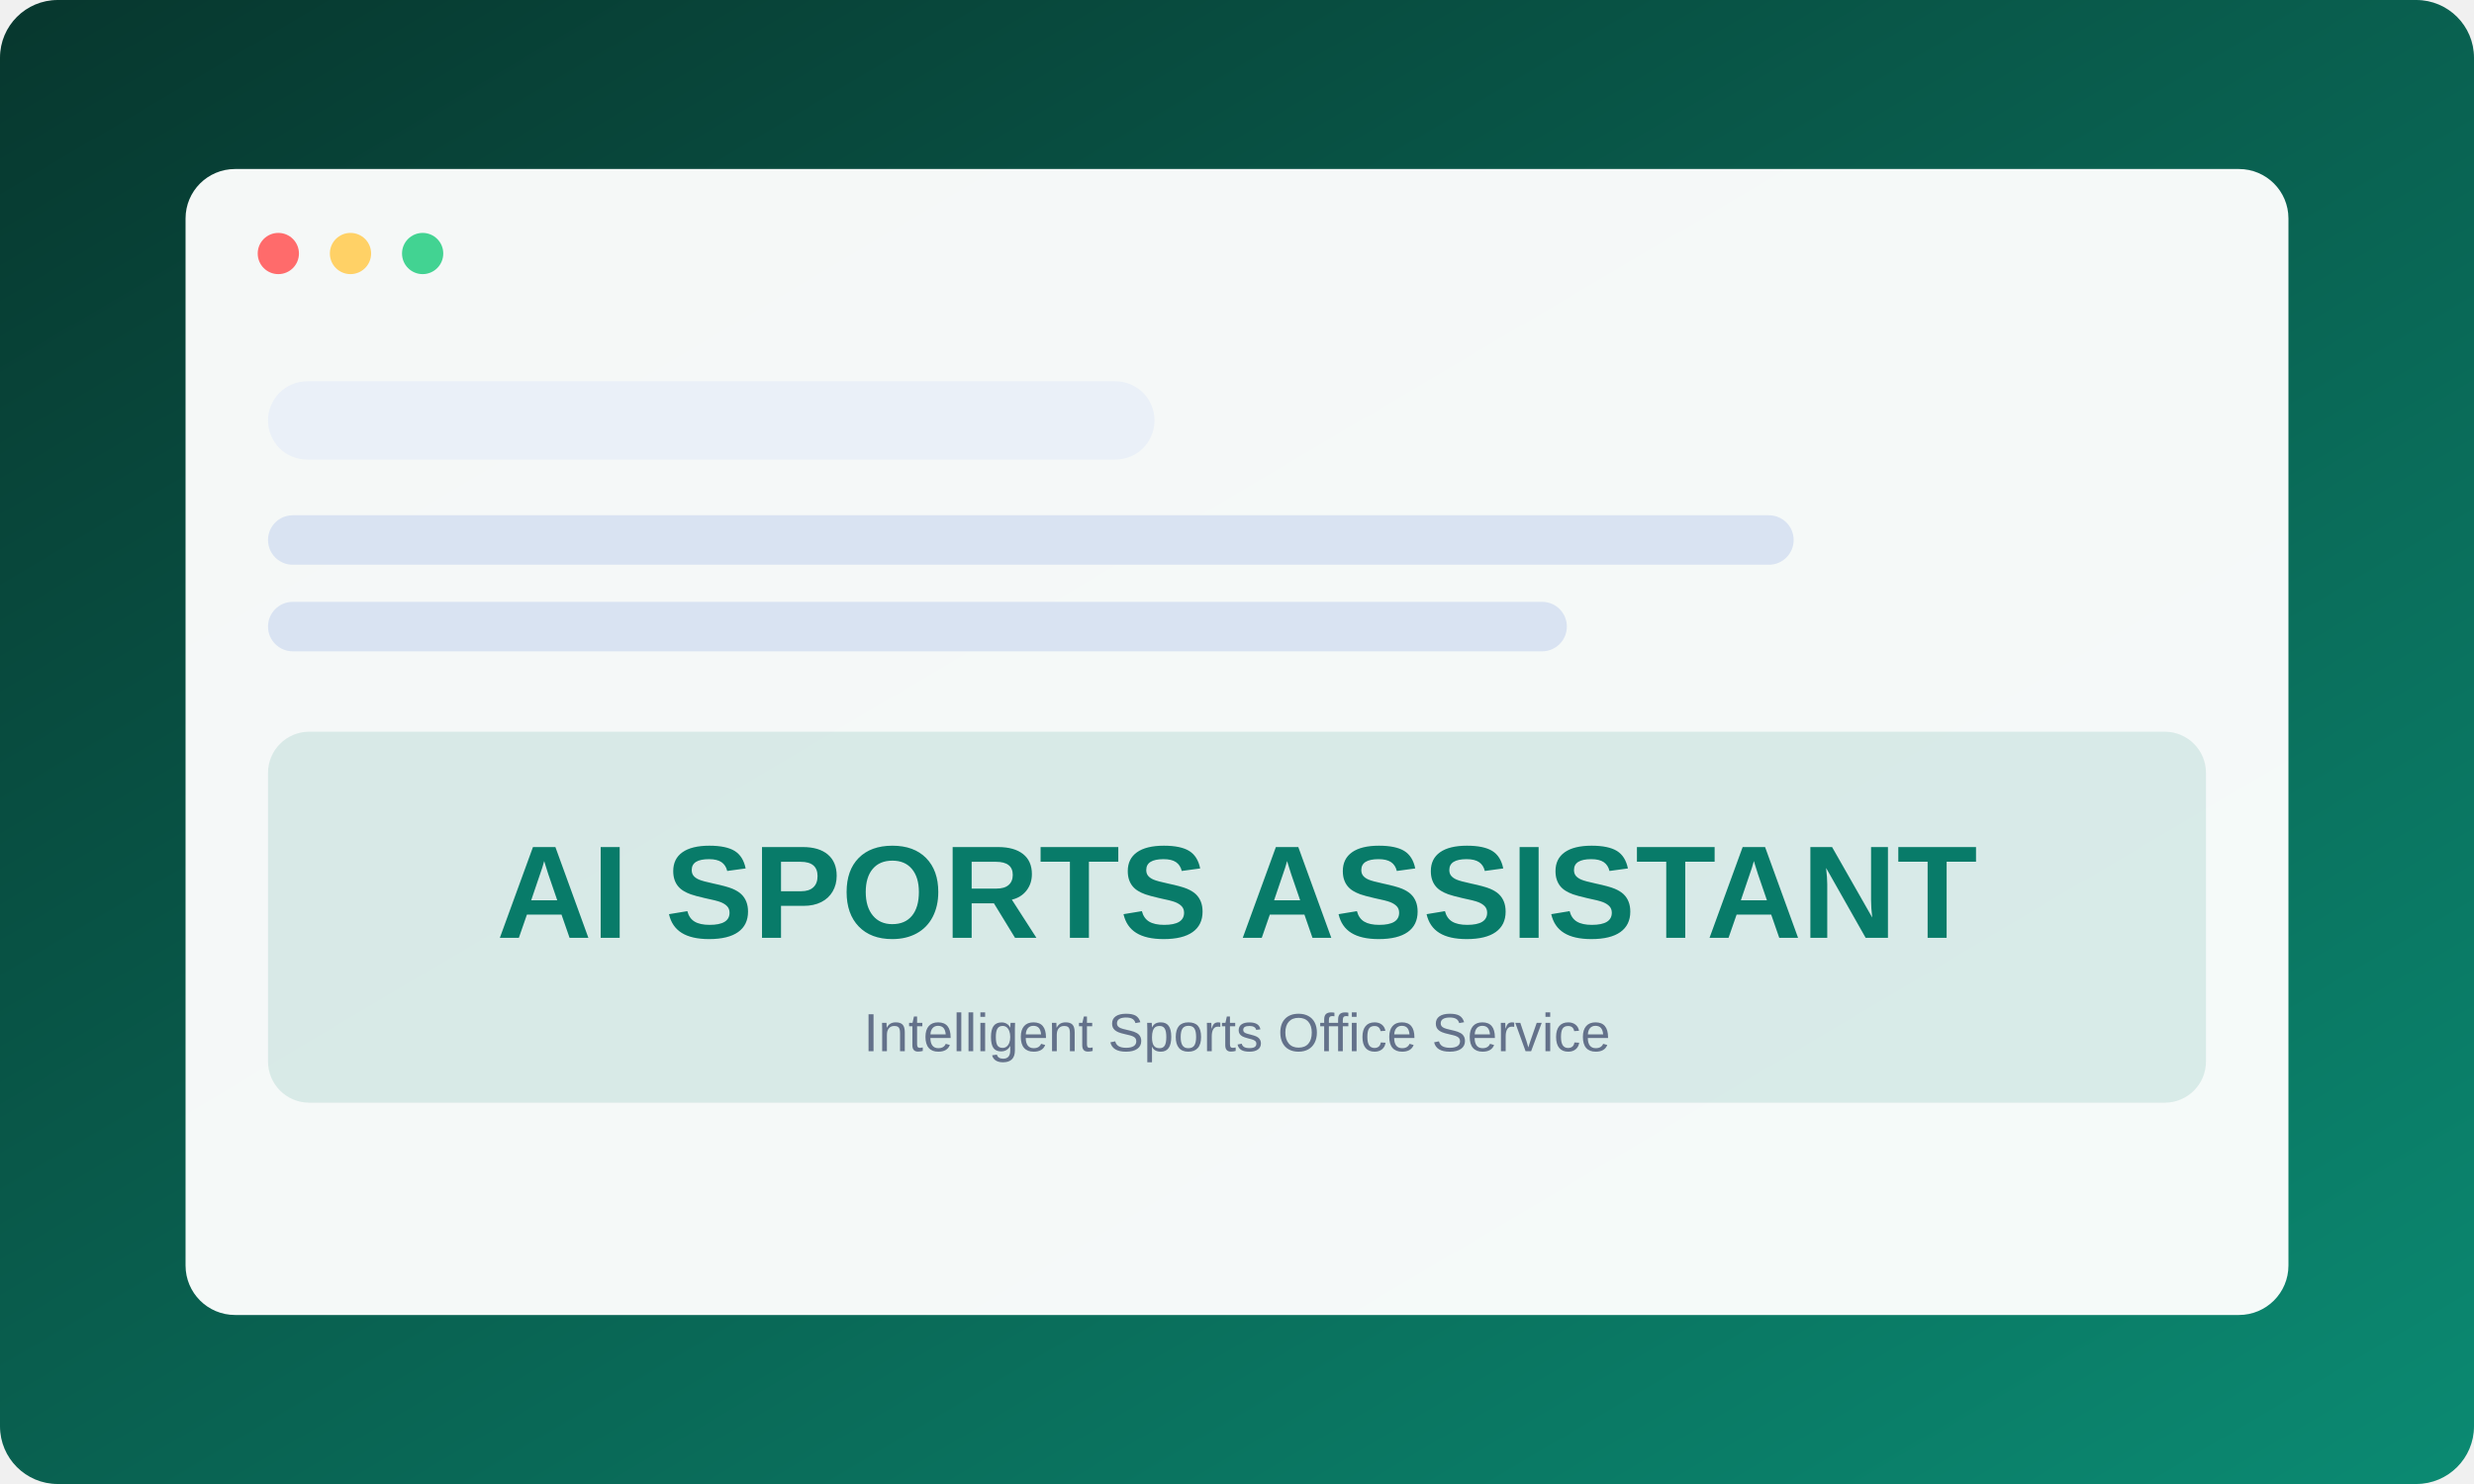
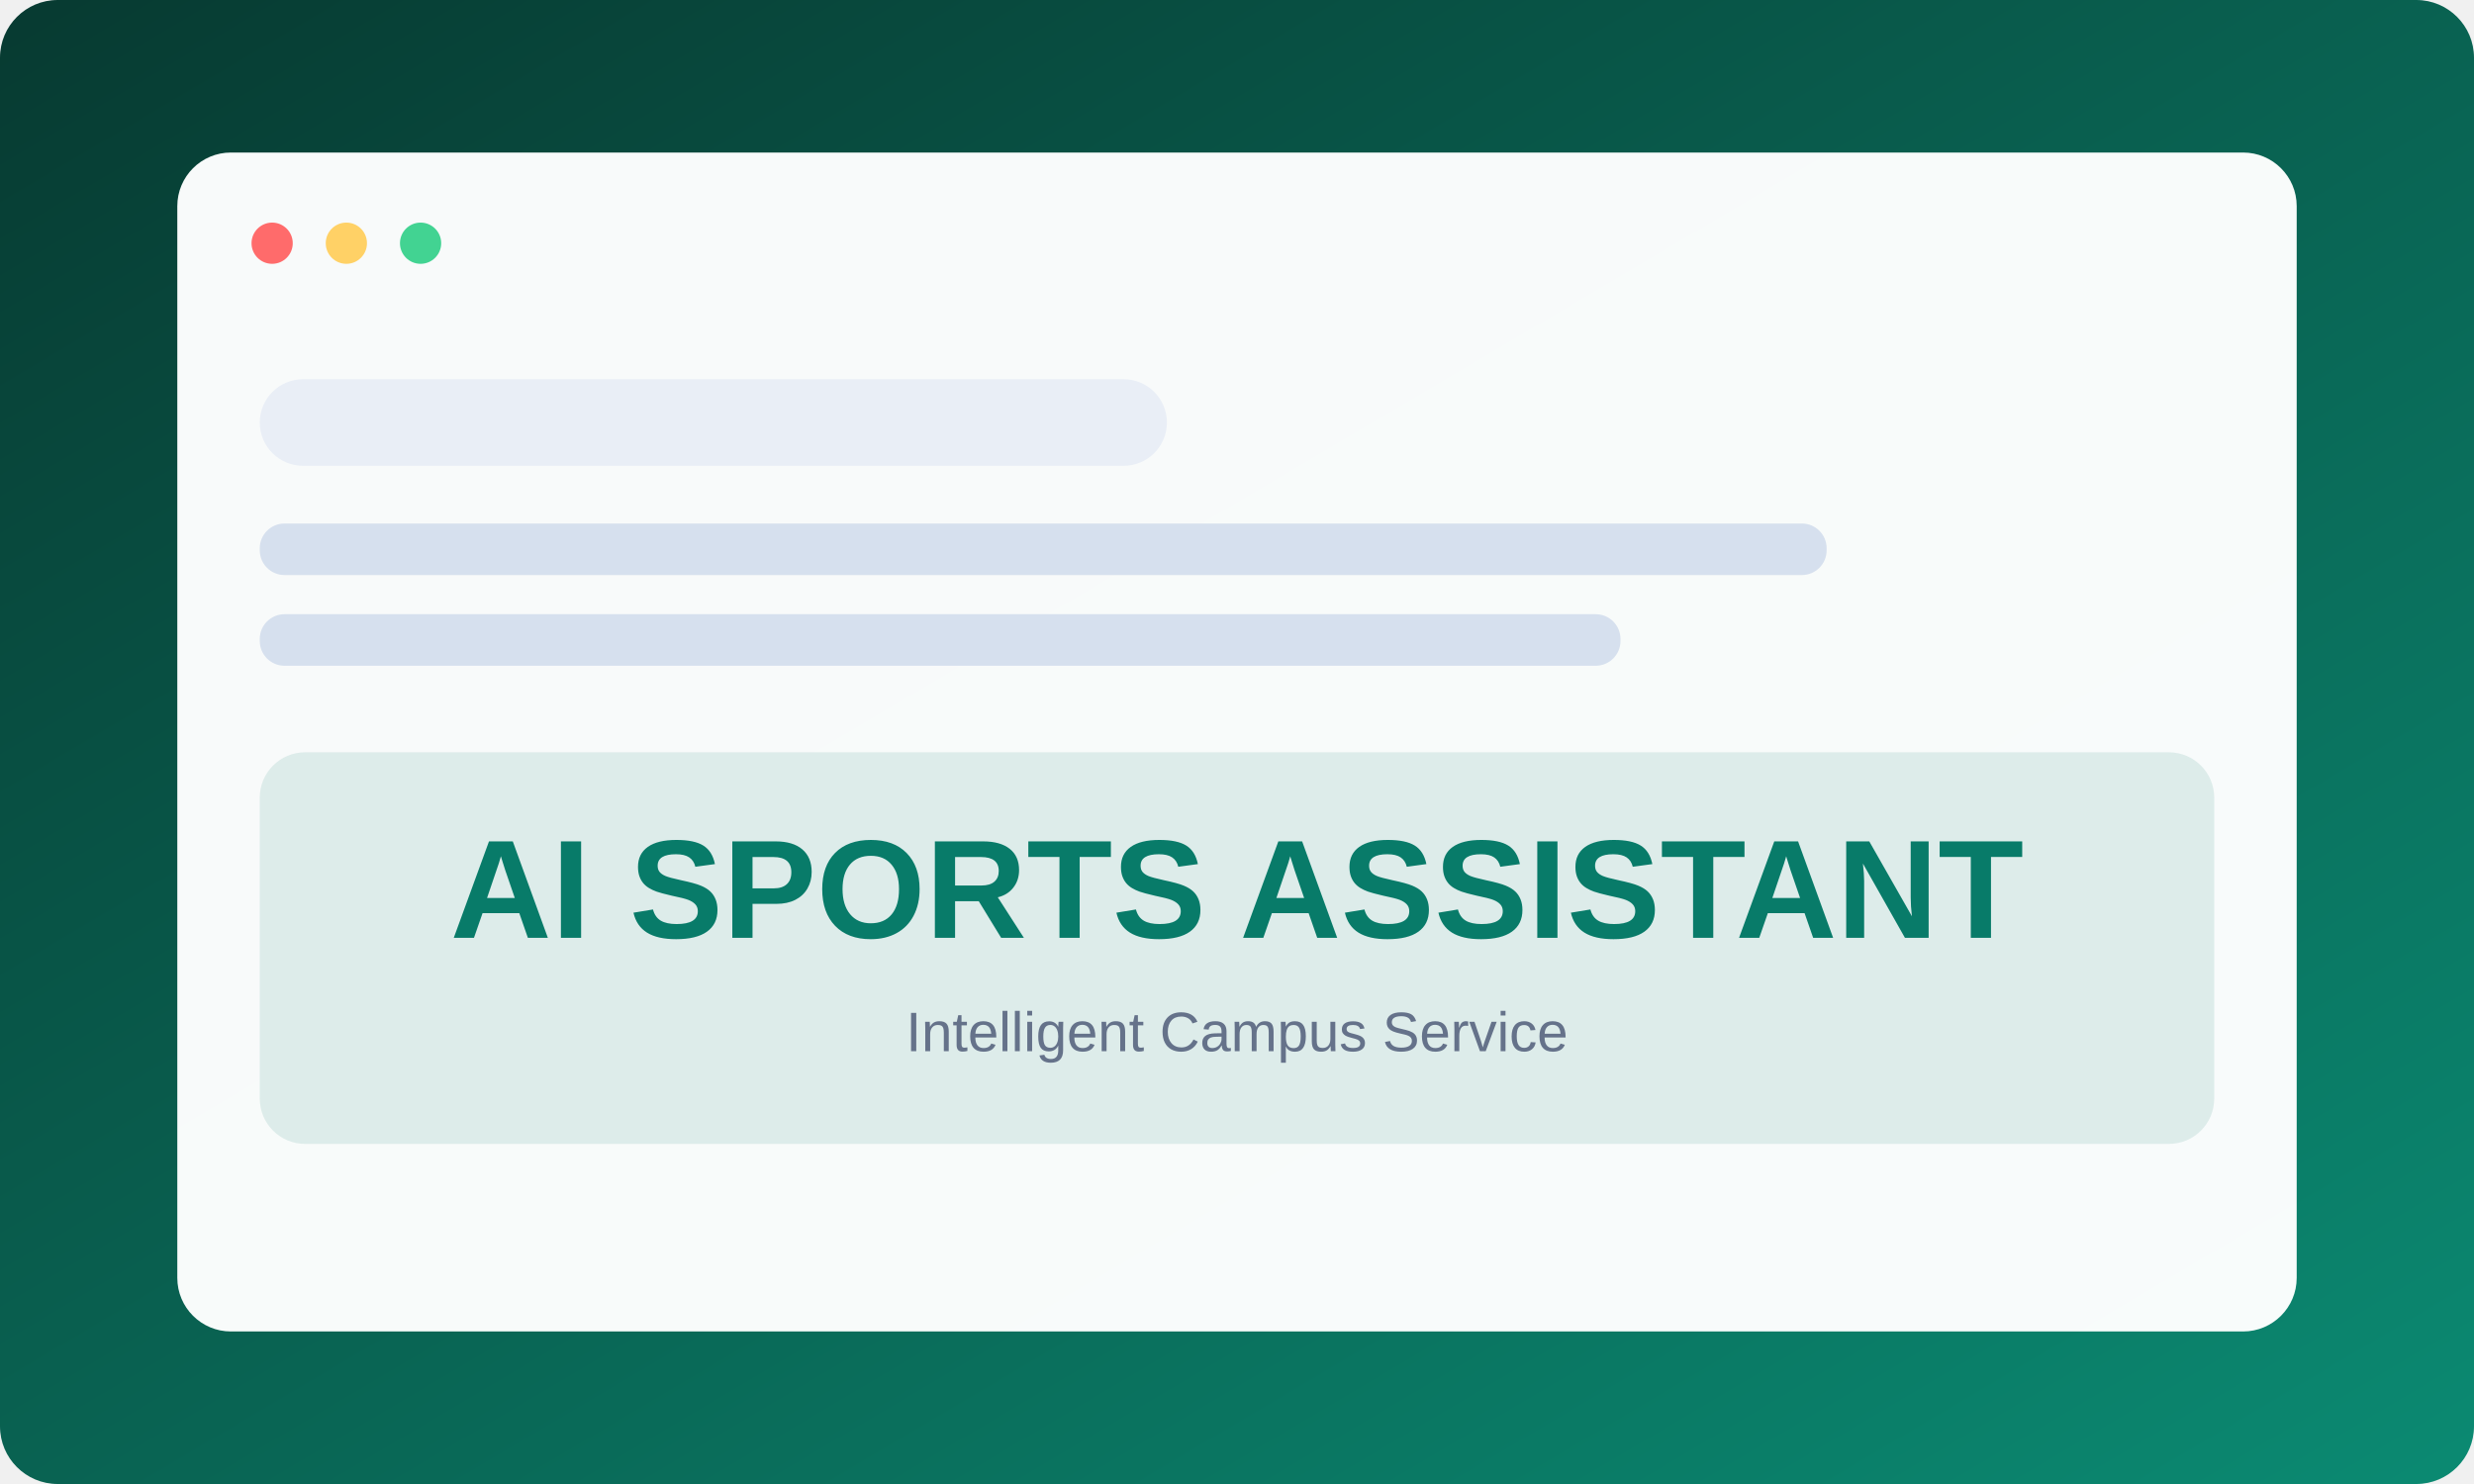
<svg xmlns="http://www.w3.org/2000/svg" width="1200" height="720" viewBox="0 0 1200 720">
  <defs>
    <linearGradient id="g" x1="0" y1="0" x2="1" y2="1">
-       <stop stop-color="#07372E" />
-       <stop offset="1" stop-color="#0B8A72" />
+       <stop stop-color="#073a31" />
+       <stop offset="1" stop-color="#0b8a72" />
    </linearGradient>
  </defs>
  <rect width="1200" height="720" rx="28" fill="url(#g)" />
-   <rect x="90" y="82" width="1020" height="556" rx="24" fill="white" fill-opacity=".96" />
-   <circle cx="135" cy="123" r="10" fill="#FF6B6B" />
-   <circle cx="170" cy="123" r="10" fill="#FFD166" />
-   <circle cx="205" cy="123" r="10" fill="#42D392" />
-   <rect x="130" y="185" width="430" height="38" rx="19" fill="#EAF0F8" />
-   <rect x="130" y="250" width="740" height="24" rx="12" fill="#D9E3F2" />
-   <rect x="130" y="292" width="630" height="24" rx="12" fill="#D9E3F2" />
-   <rect x="130" y="355" width="940" height="180" rx="20" fill="#087B69" fill-opacity=".12" />
-   <text x="600" y="455" text-anchor="middle" font-size="64" font-family="Arial" font-weight="700" fill="#087B69">AI SPORTS ASSISTANT</text>
-   <text x="600" y="510" text-anchor="middle" font-size="26" font-family="Arial" fill="#63718A">Intelligent Sports Office Service</text>
+   <rect x="86" y="74" width="1028" height="572" rx="26" fill="#fff" fill-opacity=".97" />
+   <circle cx="132" cy="118" r="10" fill="#ff6b6b" />
+   <circle cx="168" cy="118" r="10" fill="#ffd166" />
+   <circle cx="204" cy="118" r="10" fill="#42d392" />
+   <rect x="126" y="184" width="440" height="42" rx="21" fill="#e9eef6" />
+   <rect x="126" y="254" width="760" height="25" rx="12" fill="#d6e0ee" />
+   <rect x="126" y="298" width="660" height="25" rx="12" fill="#d6e0ee" />
+   <rect x="126" y="365" width="948" height="190" rx="22" fill="#087b69" fill-opacity=".11" />
+   <text x="600" y="455" text-anchor="middle" font-size="68" font-family="Arial,sans-serif" font-weight="700" fill="#087b69">AI SPORTS ASSISTANT</text>
+   <text x="600" y="510" text-anchor="middle" font-size="27" font-family="Arial,sans-serif" fill="#65728a">Intelligent Campus Service</text>
</svg>
